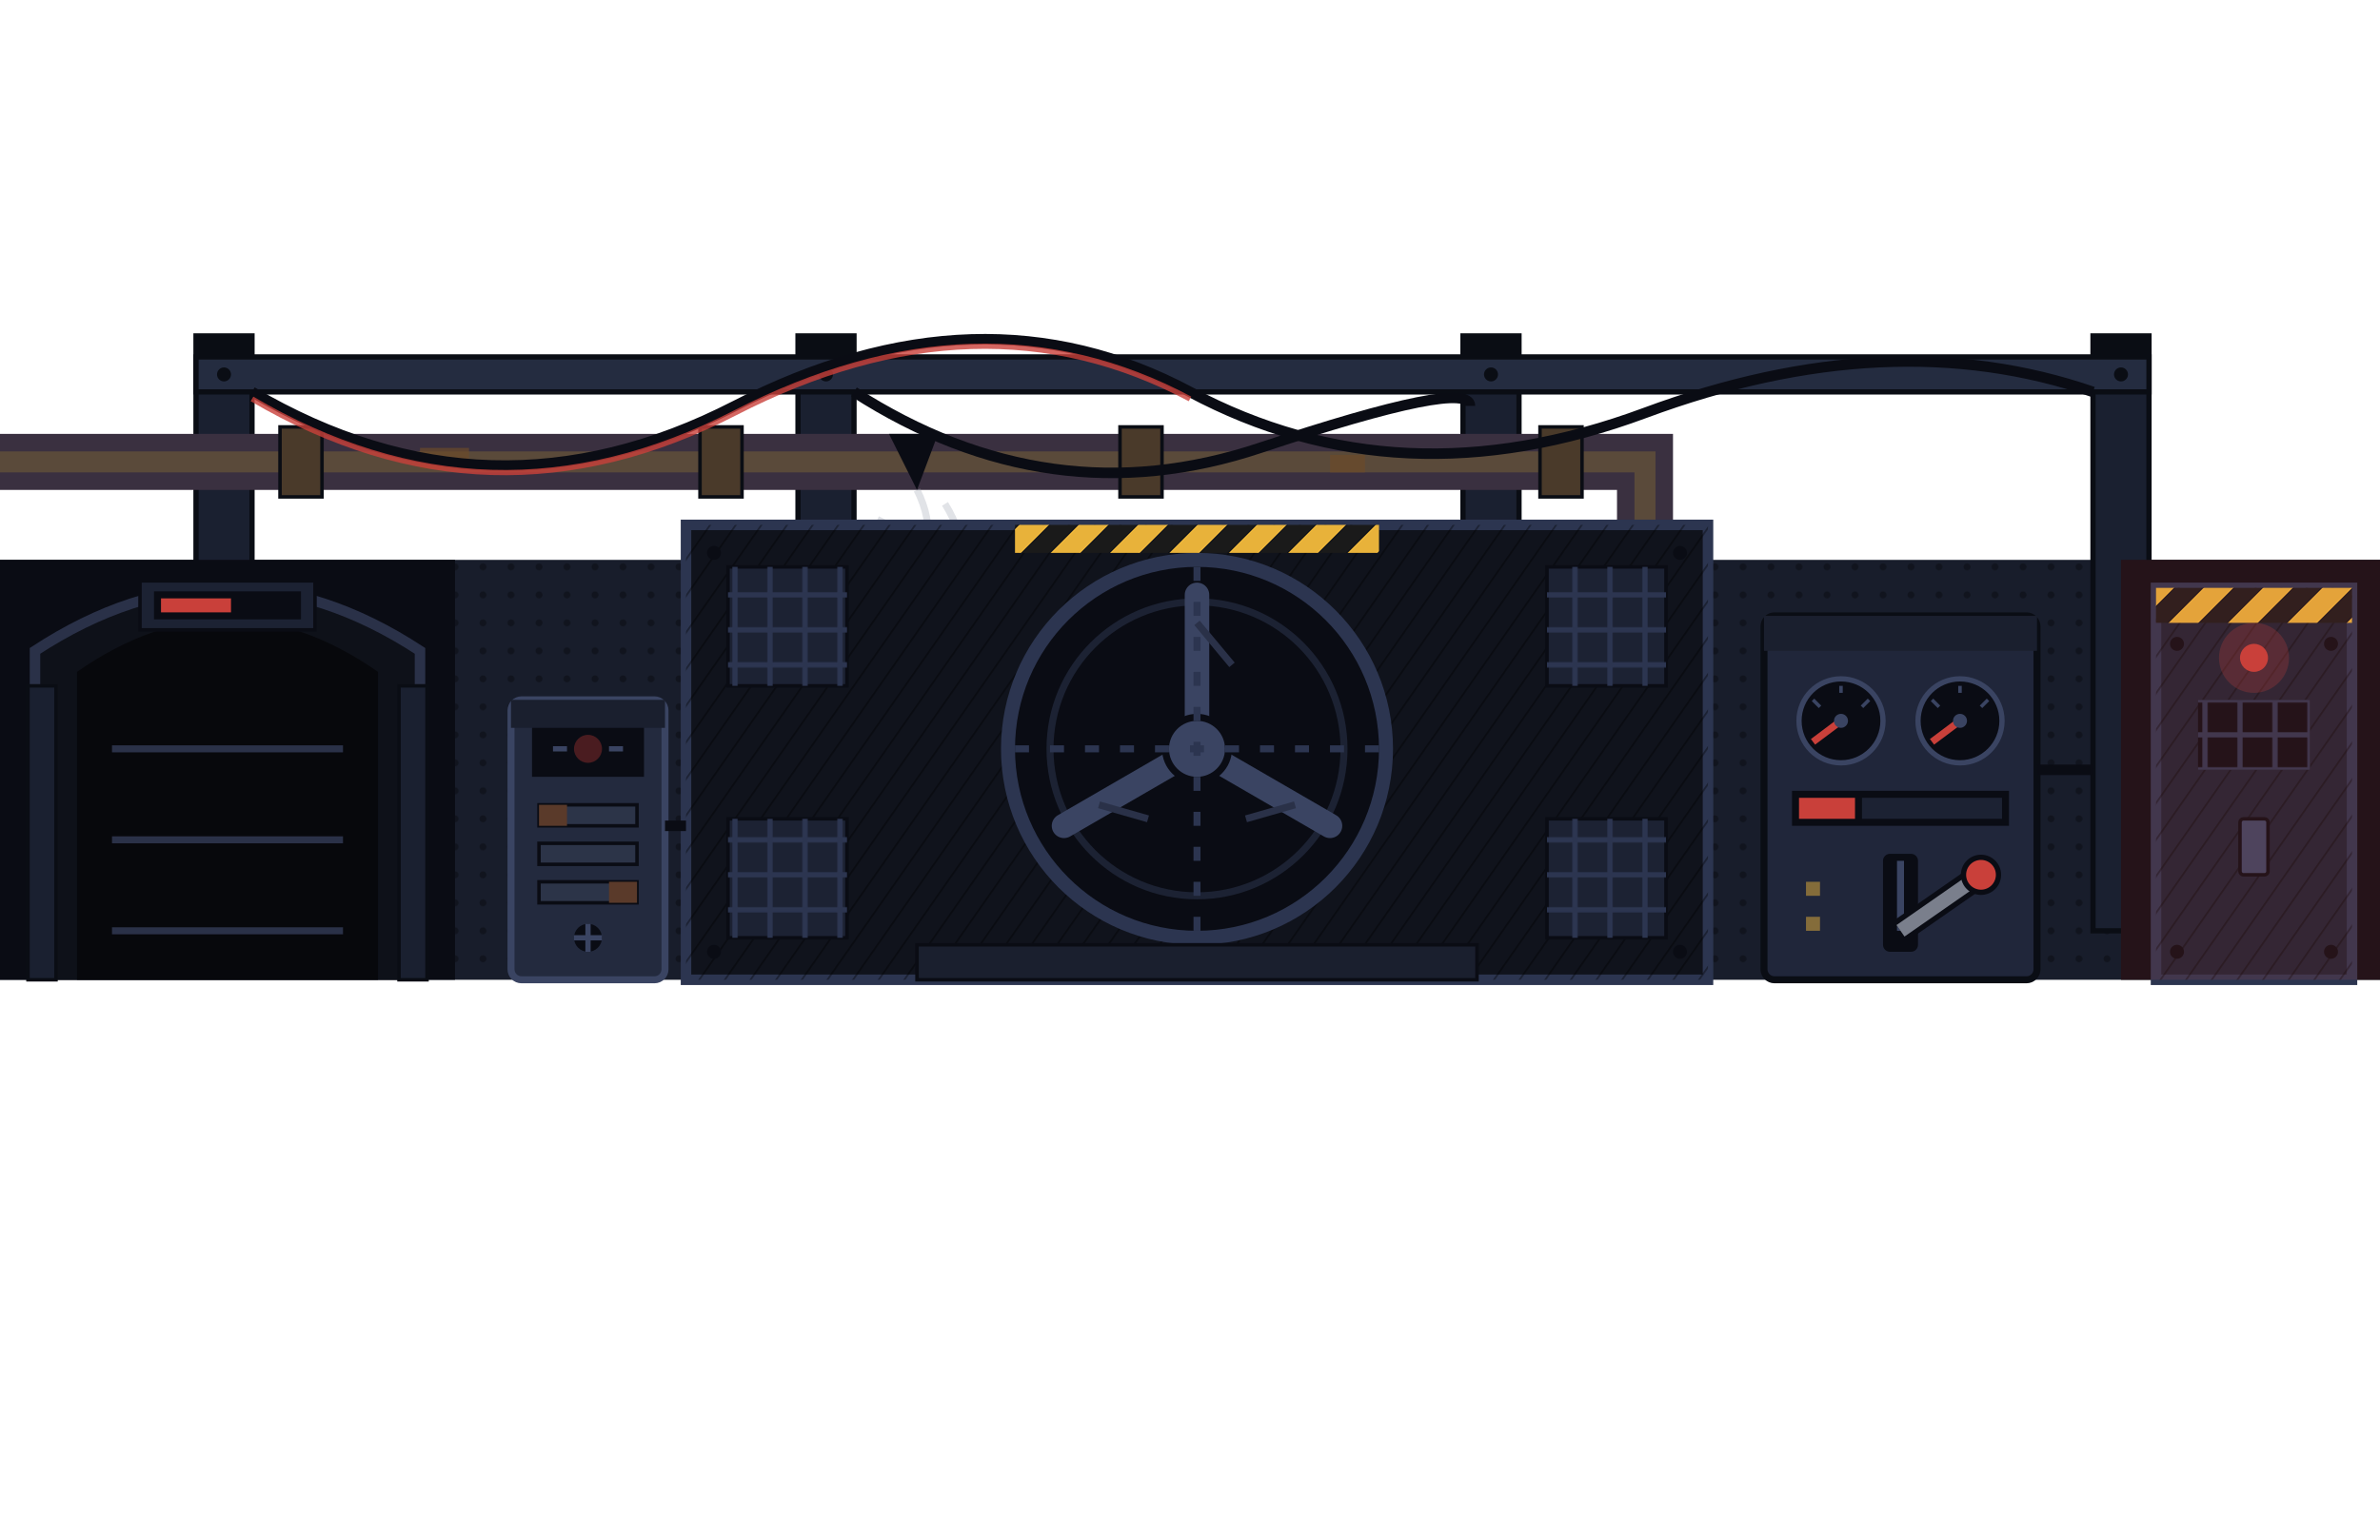
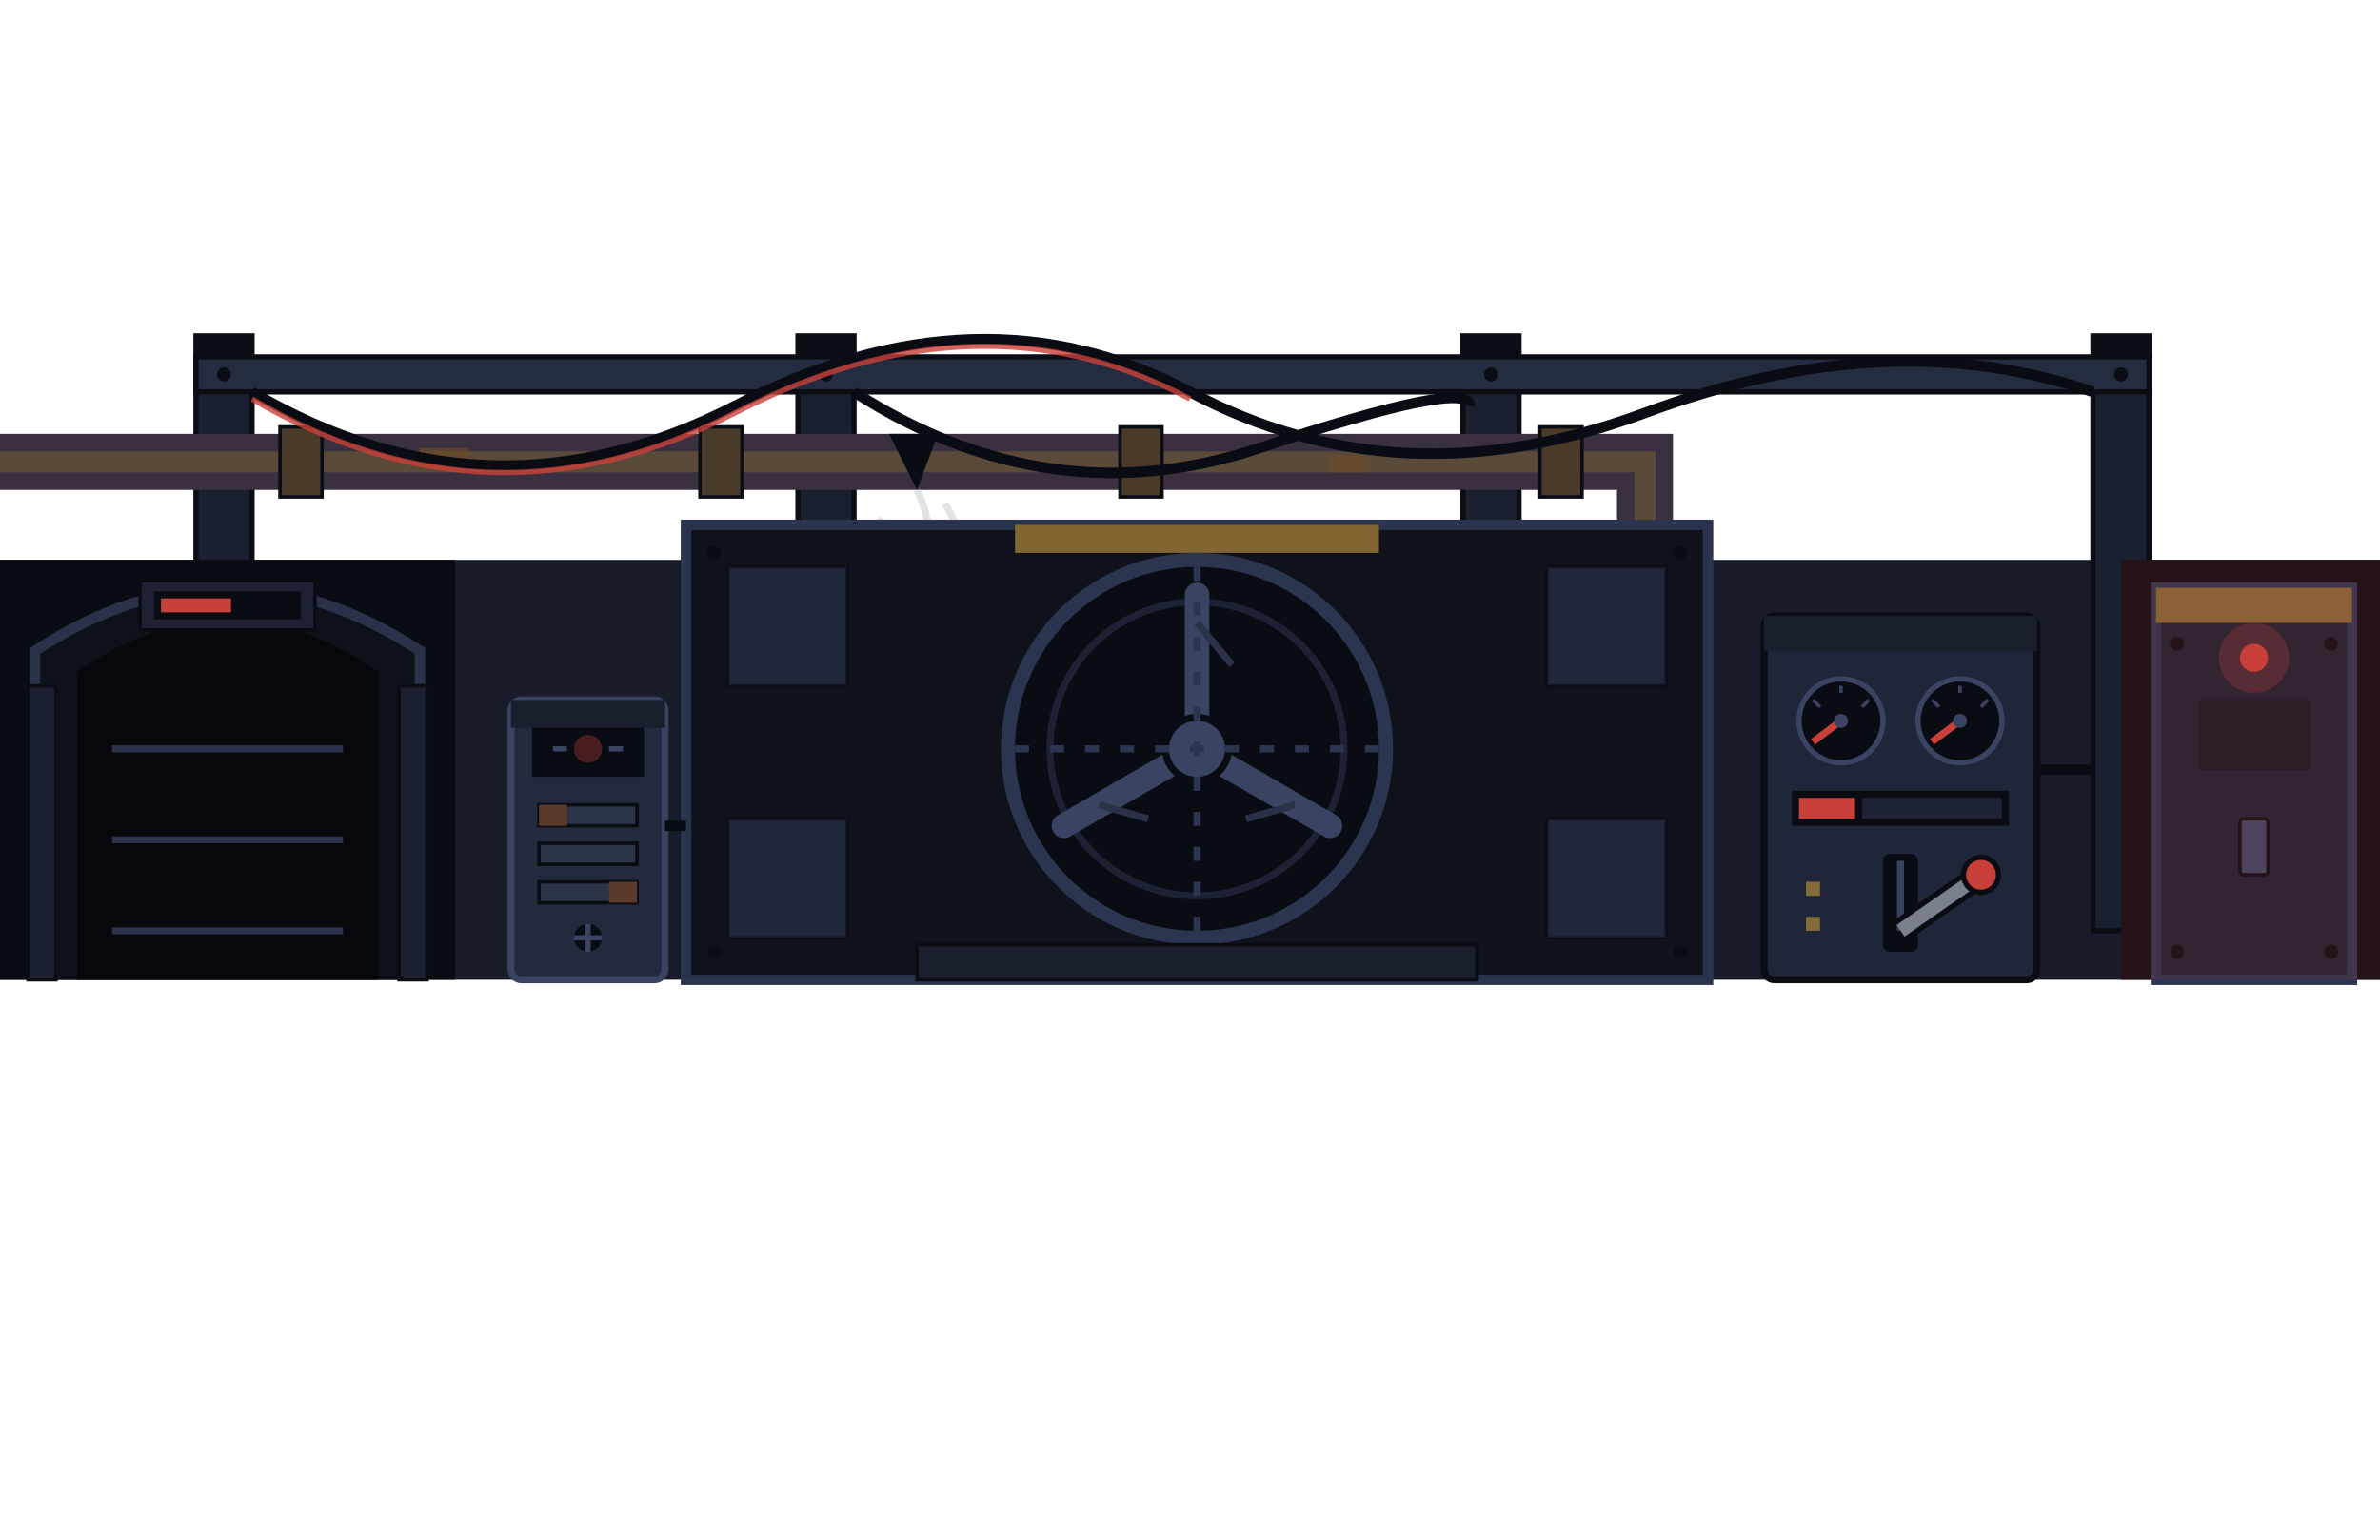
<svg xmlns="http://www.w3.org/2000/svg" viewBox="0 0 680 440" width="680" height="440">
-   <defs>
-     <pattern id="hatch" width="6" height="6" patternUnits="userSpaceOnUse" patternTransform="rotate(35)">
-       <line x1="0" y1="0" x2="0" y2="6" stroke="#000000" stroke-width="1" opacity="0.35" />
-     </pattern>
-     <pattern id="dots" width="8" height="8" patternUnits="userSpaceOnUse">
-       <circle cx="2" cy="2" r="1" fill="#000000" opacity="0.3" />
-     </pattern>
-     <pattern id="stripes" width="12" height="12" patternUnits="userSpaceOnUse" patternTransform="rotate(45)">
-       <rect width="6" height="12" fill="#e8b23a" />
-       <rect x="6" width="6" height="12" fill="#1a1a1a" />
-     </pattern>
-     <pattern id="grate" width="10" height="10" patternUnits="userSpaceOnUse">
-       <rect width="10" height="10" fill="none" stroke="#2c3550" stroke-width="1.5" />
-     </pattern>
-   </defs>
  <rect x="0" y="160" width="680" height="120" fill="#181d2b" />
-   <rect x="0" y="160" width="680" height="120" fill="url(#dots)" />
+   <rect x="0" y="160" width="680" height="120" fill="#000000" fill-opacity="0.02" />
  <g fill="#1a2030" stroke="#0a0d14" stroke-width="1.5">
    <rect x="56" y="96" width="16" height="170" />
    <rect x="228" y="96" width="16" height="170" />
    <rect x="418" y="96" width="16" height="170" />
    <rect x="598" y="96" width="16" height="170" />
  </g>
  <g fill="#0a0d14">
    <rect x="56" y="96" width="16" height="6" />
    <rect x="228" y="96" width="16" height="6" />
    <rect x="418" y="96" width="16" height="6" />
    <rect x="598" y="96" width="16" height="6" />
  </g>
  <rect x="56" y="102" width="558" height="10" fill="#242c40" stroke="#0a0d14" stroke-width="1.5" />
  <g fill="#0a0d14">
    <circle cx="64" cy="107" r="2" />
    <circle cx="236" cy="107" r="2" />
    <circle cx="426" cy="107" r="2" />
    <circle cx="606" cy="107" r="2" />
  </g>
  <g fill="none" stroke="#3a3040" stroke-width="16" stroke-linecap="round">
    <path d="M0 132 L470 132 L470 168" />
  </g>
  <g fill="none" stroke="#5a4a3a" stroke-width="6">
    <path d="M0 132 L470 132 L470 168" />
  </g>
  <g fill="#4a3a2a" stroke="#0a0d14" stroke-width="1">
    <rect x="80" y="122" width="12" height="20" />
    <rect x="200" y="122" width="12" height="20" />
    <rect x="320" y="122" width="12" height="20" />
    <rect x="440" y="122" width="12" height="20" />
  </g>
  <g fill="#6b4a2a" opacity="0.7">
    <rect x="120" y="128" width="14" height="6" />
    <rect x="380" y="130" width="10" height="5" />
  </g>
  <path d="M254 124 L268 124 L262 140 Z" fill="#0a0c14" />
  <g fill="none" stroke="#9aa0ae" stroke-width="2" opacity="0.3">
    <path d="M262 140 Q270 156 258 170 Q248 184 262 200" />
    <path d="M270 144 Q280 160 270 176" />
    <path d="M252 148 Q244 164 254 180" />
  </g>
  <g fill="none" stroke="#0a0c14" stroke-width="3">
    <path d="M72 112 Q140 152 210 116 T340 112 T470 118 T598 112" />
    <path d="M244 112 Q300 148 360 128 T420 116" />
  </g>
  <path d="M72 114 Q140 154 210 118 T340 114" fill="none" stroke="#c9403a" stroke-width="1.5" opacity="0.8" />
  <rect x="0" y="160" width="130" height="120" fill="#0a0c14" />
  <path d="M10 280 L10 186 Q65 150 120 186 L120 280" fill="#0e1119" stroke="#2a3148" stroke-width="3" />
  <path d="M22 280 L22 192 Q65 162 108 192 L108 280" fill="#07080c" />
  <g fill="#1a2030" stroke="#0a0d14" stroke-width="1">
    <rect x="8" y="196" width="8" height="84" />
    <rect x="114" y="196" width="8" height="84" />
  </g>
  <g fill="none" stroke="#2a3148" stroke-width="2">
    <path d="M32 214 L98 214 M32 240 L98 240 M32 266 L98 266" />
  </g>
  <rect x="40" y="166" width="50" height="14" fill="#1c2233" stroke="#0a0c14" stroke-width="1" />
  <rect x="44" y="169" width="42" height="8" fill="#0a0c14" />
  <rect x="46" y="171" width="20" height="4" fill="#c9403a" />
  <rect x="196" y="150" width="292" height="130" fill="#10131c" stroke="#2c3550" stroke-width="3" />
-   <rect x="196" y="150" width="292" height="130" fill="url(#hatch)" />
+   <rect x="196" y="150" width="292" height="130" fill="#000000" fill-opacity="0.06" />
  <g fill="#0a0c14">
    <circle cx="204" cy="158" r="2" />
    <circle cx="480" cy="158" r="2" />
    <circle cx="204" cy="272" r="2" />
    <circle cx="480" cy="272" r="2" />
    <circle cx="342" cy="158" r="2" />
    <circle cx="342" cy="272" r="2" />
  </g>
  <g fill="#1c2233" stroke="#0a0c14" stroke-width="1">
    <rect x="208" y="162" width="34" height="34" />
    <rect x="208" y="234" width="34" height="34" />
    <rect x="442" y="162" width="34" height="34" />
    <rect x="442" y="234" width="34" height="34" />
  </g>
-   <g fill="url(#grate)">
+   <g fill="#2c3550" fill-opacity="0.28">
    <rect x="208" y="162" width="34" height="34" />
    <rect x="208" y="234" width="34" height="34" />
    <rect x="442" y="162" width="34" height="34" />
    <rect x="442" y="234" width="34" height="34" />
  </g>
  <circle cx="342" cy="214" r="54" fill="#0a0c14" stroke="#2c3550" stroke-width="4" />
  <circle cx="342" cy="214" r="42" fill="none" stroke="#1c2233" stroke-width="2" />
  <g stroke="#3a4462" stroke-width="7" stroke-linecap="round">
    <path d="M342 214 L342 170" />
    <path d="M342 214 L380 236" />
    <path d="M342 214 L304 236" />
  </g>
  <g stroke="#2a3148" stroke-width="2">
    <path d="M342 178 L352 190 M370 230 L356 234 M314 230 L328 234" />
  </g>
  <circle cx="342" cy="214" r="9" fill="#3a4462" stroke="#0a0c14" stroke-width="2" />
  <g fill="none" stroke="#2c3550" stroke-width="2">
    <path d="M290 214 L394 214" stroke-dasharray="4 6" />
    <path d="M342 162 L342 266" stroke-dasharray="4 6" />
  </g>
  <rect x="262" y="270" width="160" height="10" fill="#1a1f2e" stroke="#0a0c14" stroke-width="1" />
-   <rect x="290" y="150" width="104" height="8" fill="url(#stripes)" />
+   <rect x="290" y="150" width="104" height="8" fill="#816634" />
  <rect x="146" y="200" width="44" height="80" rx="3" fill="#232a3e" stroke="#3a4462" stroke-width="2" />
  <rect x="152" y="206" width="32" height="16" fill="#0a0c14" />
  <circle cx="168" cy="214" r="4" fill="#4a1c20" />
  <path d="M158 214 L162 214 M174 214 L178 214" stroke="#3a4462" stroke-width="1.5" />
  <g fill="#2c3448" stroke="#0a0c14" stroke-width="1">
    <rect x="154" y="230" width="28" height="6" />
    <rect x="154" y="241" width="28" height="6" />
    <rect x="154" y="252" width="28" height="6" />
  </g>
  <g fill="#5a3a2a">
    <rect x="154" y="230" width="8" height="6" />
    <rect x="174" y="252" width="8" height="6" />
  </g>
  <rect x="146" y="200" width="44" height="8" fill="#1a1f2e" />
  <path d="M190 236 L196 236" stroke="#0a0c14" stroke-width="3" />
  <circle cx="168" cy="268" r="4" fill="#0a0c14" />
  <path d="M168 264 L168 272 M164 268 L172 268" stroke="#3a4462" stroke-width="1.5" />
  <rect x="504" y="176" width="78" height="104" rx="3" fill="#20263a" stroke="#0a0d14" stroke-width="2" />
  <rect x="504" y="176" width="78" height="10" fill="#1a1f2e" />
  <g fill="#0a0c14" stroke="#3a4462" stroke-width="1.5">
    <circle cx="526" cy="206" r="12" />
    <circle cx="560" cy="206" r="12" />
  </g>
  <g fill="none" stroke="#3a4462" stroke-width="1">
    <path d="M518 200 L520 202 M526 196 L526 198 M534 200 L532 202" />
    <path d="M552 200 L554 202 M560 196 L560 198 M568 200 L566 202" />
  </g>
  <g stroke="#c9403a" stroke-width="2">
    <path d="M526 206 L518 212" />
    <path d="M560 206 L552 212" />
  </g>
  <g fill="#3a4462">
    <circle cx="526" cy="206" r="2" />
    <circle cx="560" cy="206" r="2" />
  </g>
  <rect x="512" y="226" width="62" height="10" fill="#0a0c14" />
  <rect x="514" y="228" width="16" height="6" fill="#c9403a" />
  <rect x="532" y="228" width="40" height="6" fill="#1c2233" />
  <rect x="538" y="244" width="10" height="28" rx="2" fill="#0a0c14" />
  <path d="M543 266 L543 246" stroke="#3a4462" stroke-width="2" />
  <path d="M543 266 L566 250" stroke="#0a0c14" stroke-width="7" />
  <path d="M543 266 L566 250" stroke="#7a7f8c" stroke-width="4" />
  <circle cx="566" cy="250" r="5" fill="#c9403a" stroke="#0a0c14" stroke-width="1.5" />
  <g fill="#e8b23a" opacity="0.5">
    <rect x="516" y="252" width="4" height="4" />
    <rect x="516" y="262" width="4" height="4" />
  </g>
  <path d="M582 220 L598 220" stroke="#0a0c14" stroke-width="3" />
  <rect x="606" y="160" width="74" height="120" fill="#0a0c14" />
  <rect x="616" y="168" width="56" height="112" fill="#1c2233" stroke="#2c3550" stroke-width="3" />
-   <rect x="616" y="168" width="56" height="112" fill="url(#hatch)" />
-   <rect x="616" y="168" width="56" height="10" fill="url(#stripes)" />
+   <rect x="616" y="168" width="56" height="112" fill="#000000" fill-opacity="0.06" />
+   <rect x="616" y="168" width="56" height="10" fill="#816634" />
  <g fill="#0a0c14">
    <circle cx="622" cy="184" r="2" />
    <circle cx="666" cy="184" r="2" />
    <circle cx="622" cy="272" r="2" />
    <circle cx="666" cy="272" r="2" />
  </g>
  <rect x="628" y="200" width="32" height="20" fill="#0a0c14" />
-   <g fill="url(#grate)">
+   <g fill="#2c3550" fill-opacity="0.28">
    <rect x="628" y="200" width="32" height="20" />
  </g>
  <rect x="640" y="234" width="8" height="16" rx="1" fill="#3a4462" stroke="#0a0c14" stroke-width="1" />
  <circle cx="644" cy="188" r="4" fill="#c9403a" />
  <circle cx="644" cy="188" r="10" fill="#c9403a" opacity="0.25" />
  <g fill="#c9403a" opacity="0.14">
    <rect x="606" y="160" width="74" height="120" />
  </g>
</svg>
